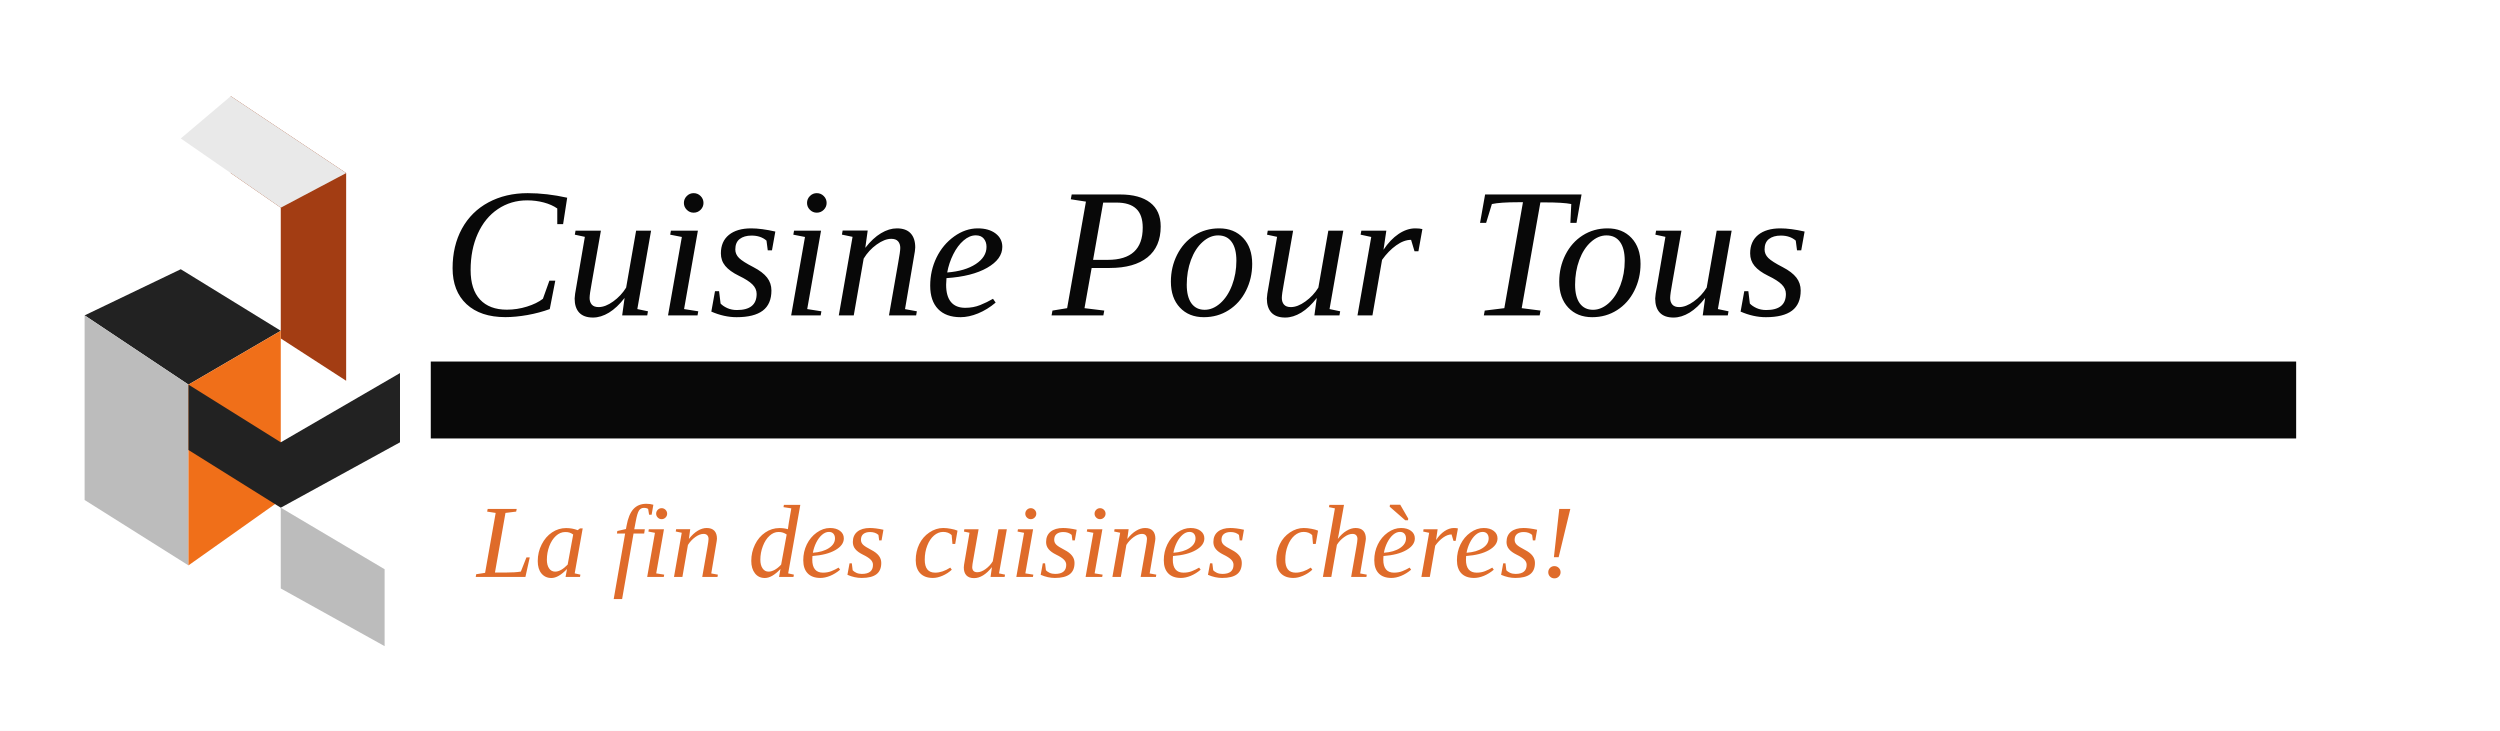
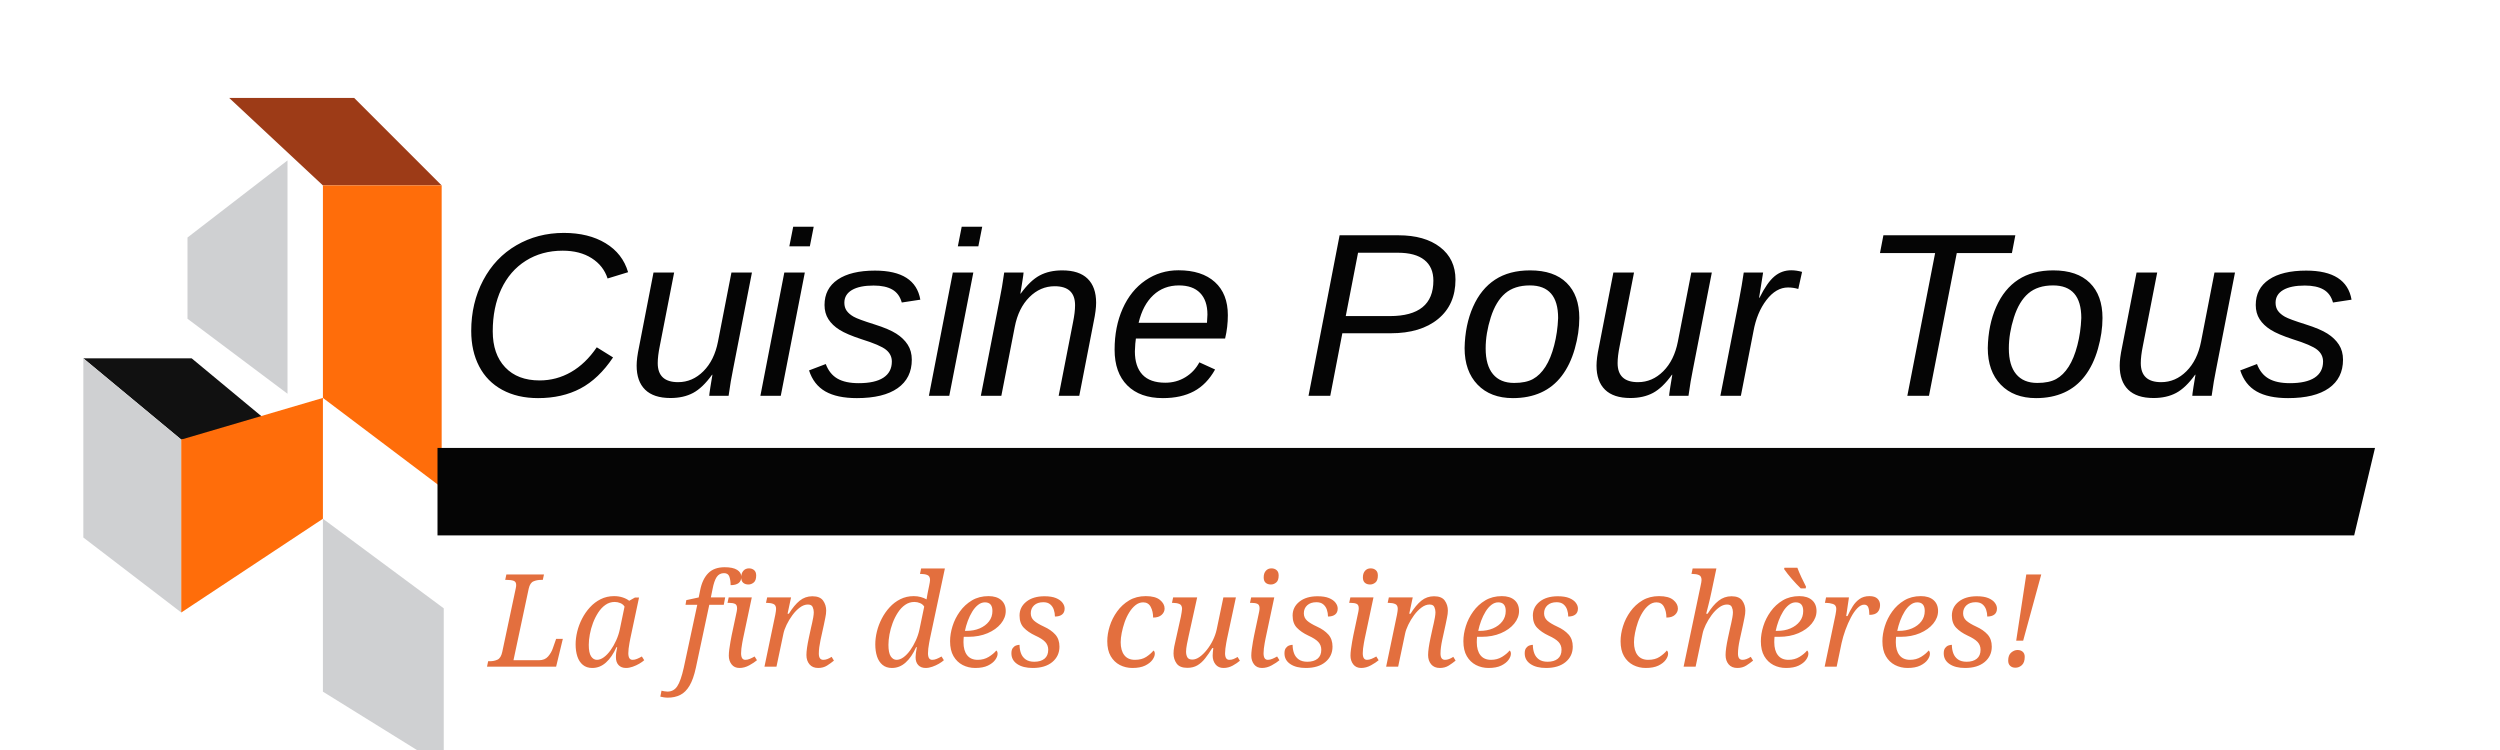
- <svg xmlns="http://www.w3.org/2000/svg" viewBox="0 0 650 190">
-   <rect width="650" height="190" fill="white" />
-   <g transform="translate(22 25)">
-     <polygon points="38,0 68,20 68,74 51,63 51,29 38,20" fill="#a33d13" />
-     <polygon points="38,0 25,11 51,29 68,20" fill="#e9e9e9" />
-     <polygon points="0,57 25,45 51,61 27,75" fill="#222" />
-     <polygon points="0,57 0,105 27,122 27,75" fill="#bcbcbc" />
-     <polygon points="27,75 51,61 51,105 27,122" fill="#f06f19" />
-     <polygon points="27,75 51,90 82,72 82,90 51,107 27,92" fill="#222" />
-     <polygon points="51,107 78,123 78,143 51,128" fill="#bcbcbc" />
+ <svg xmlns="http://www.w3.org/2000/svg" viewBox="0 0 1200 360">
+   <rect width="1200" height="360" fill="white" />
+   <g transform="translate(35 42)">
+     <path d="M75 5l60 0 42 42-57 0z" fill="#9d3b17" />
+     <path d="M120 47h57v145l-57-43z" fill="#ff6d0a" />
+     <path d="M55 72l48-37v112l-48-36z" fill="#cfd0d2" />
+     <path d="M5 130l52 0 47 39-52 0z" fill="#111" />
+     <path d="M5 130l47 39v83L5 216z" fill="#cfd0d2" />
+     <path d="M52 169l68-20 0 58-68 45z" fill="#ff6d0a" />
+     <path d="M120 207l58 43v76l-58-36z" fill="#cfd0d2" />
  </g>
-   <text x="115" y="82" font-family="Georgia,Times New Roman,serif" font-style="italic" font-size="48" fill="#080808">Cuisine Pour Tous</text>
-   <rect x="112" y="94" width="485" height="20" fill="#080808" />
-   <text x="124" y="150" font-family="Georgia,Times New Roman,serif" font-style="italic" font-size="27" fill="#df6b2a">La fin des cuisines chères!</text>
+   <text x="220" y="190" font-family="Arial,Helvetica,sans-serif" font-size="112" font-style="italic" fill="#050505">Cuisine Pour Tous</text>
+   <path d="M210 215h930l-10 42H210z" fill="#050505" />
+   <text x="235" y="320" font-family="Georgia,serif" font-size="62" font-style="italic" fill="#e36f3e">La fin des cuisines chères!</text>
</svg>
